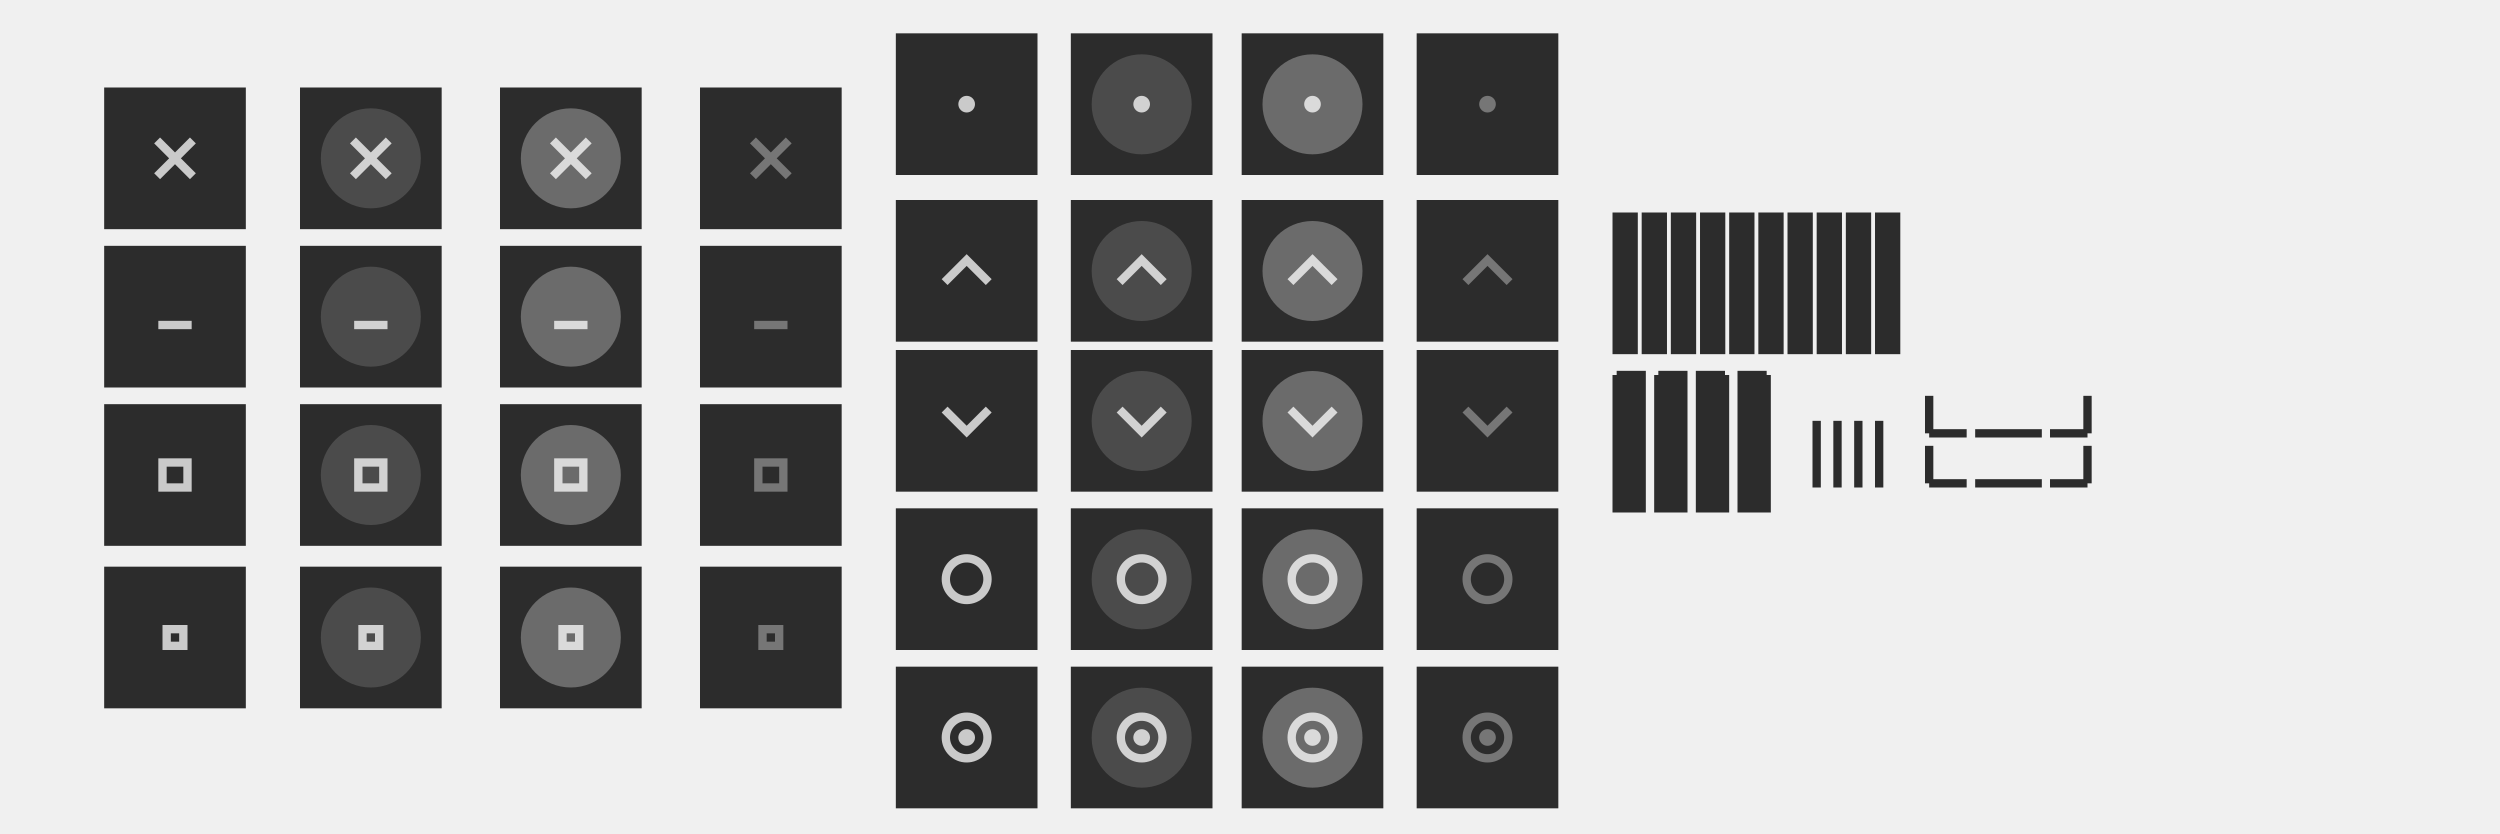
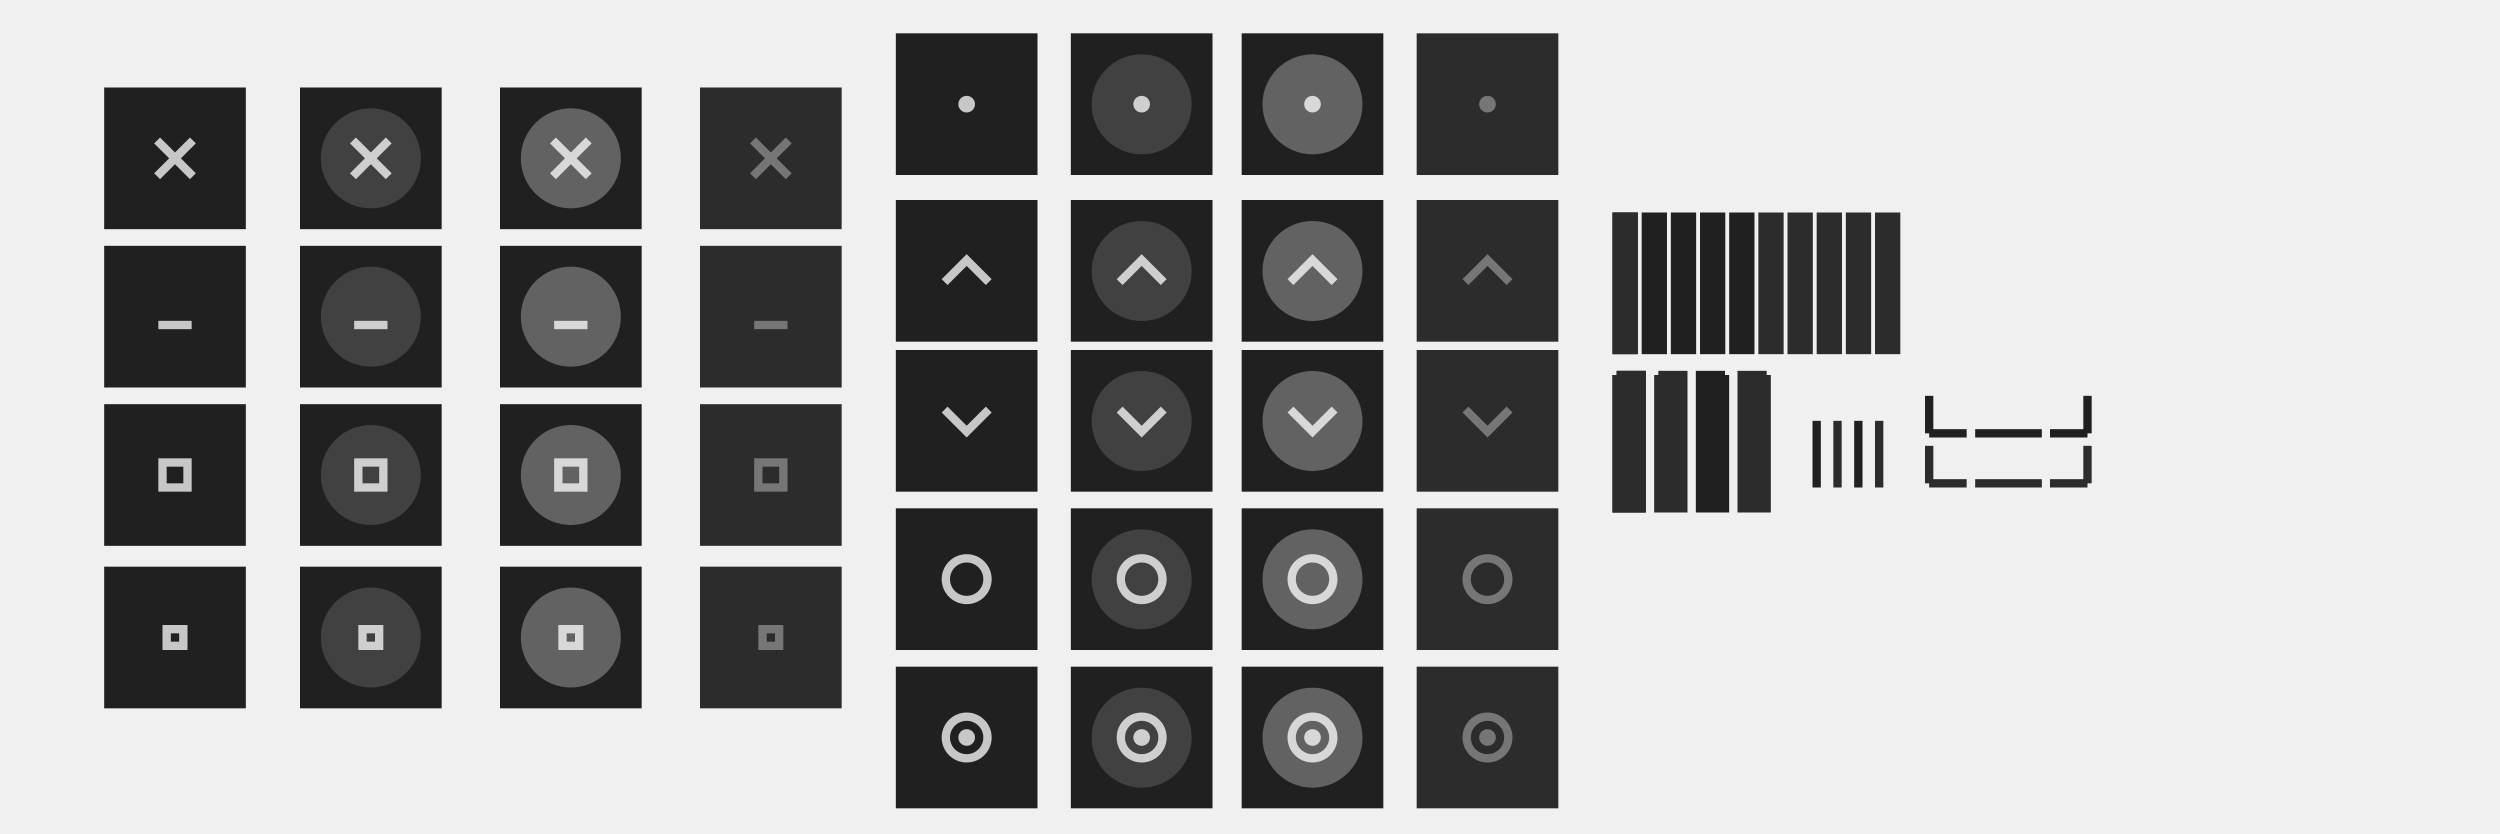
<svg xmlns="http://www.w3.org/2000/svg" xmlns:xlink="http://www.w3.org/1999/xlink" width="600" height="200" version="1.1" viewBox="0 0 600 200">
  <g transform="translate(5 -564.36)">
    <g id="title-1-active" transform="matrix(.17857 0 0 1 381.11 61)">
+       <rect x="5" y="554.36" width="34" height="34" fill="#202020" />
+     </g>
+     <g id="title-1-inactive" transform="matrix(.17857 0 0 1 381.11 61)">
      <rect x="5" y="554.36" width="34" height="34" fill="#2c2c2c" />
    </g>
    <use id="title-2-active" transform="translate(7)" width="100%" height="100%" xlink:href="#title-1-active" />
    <use id="title-3-active" transform="translate(14)" width="100%" height="100%" xlink:href="#title-1-active" />
    <use id="title-4-active" transform="translate(21)" width="100%" height="100%" xlink:href="#title-1-active" />
    <use id="title-5-active" transform="translate(28)" width="100%" height="100%" xlink:href="#title-1-active" />
-     <use id="title-1-inactive" transform="translate(35)" width="100%" height="100%" xlink:href="#title-1-active" />
-     <use id="title-2-inactive" transform="translate(42)" width="100%" height="100%" xlink:href="#title-1-active" />
-     <use id="title-3-inactive" transform="translate(49)" width="100%" height="100%" xlink:href="#title-1-active" />
-     <use id="title-4-inactive" transform="translate(56)" width="100%" height="100%" xlink:href="#title-1-active" />
-     <use id="title-5-inactive" transform="translate(63)" width="100%" height="100%" xlink:href="#title-1-active" />
+     <use id="title-1-inactive" transform="translate(35)" width="100%" height="100%" xlink:href="#title-1-inactive" />
+     <use id="title-2-inactive" transform="translate(42)" width="100%" height="100%" xlink:href="#title-1-inactive" />
+     <use id="title-3-inactive" transform="translate(49)" width="100%" height="100%" xlink:href="#title-1-inactive" />
+     <use id="title-4-inactive" transform="translate(56)" width="100%" height="100%" xlink:href="#title-1-inactive" />
+     <use id="title-5-inactive" transform="translate(63)" width="100%" height="100%" xlink:href="#title-1-inactive" />
    <g id="top-left-active" transform="translate(377 -73)">
+       <path d="m5 731.36-2e-7 29h8l1e-6 -34-7-4e-5 -2e-7 1-1-1e-5z" fill="#202020" />
+     </g>
+     <g id="top-left-inactive" transform="translate(377 -73)">
      <path d="m5 731.36-2e-7 29h8l1e-6 -34-7-4e-5 -2e-7 1-1-1e-5z" fill="#2c2c2c" />
    </g>
-     <use id="top-left-inactive" transform="translate(10)" width="100%" height="100%" xlink:href="#top-left-active" />
+     <use id="top-left-inactive" transform="translate(10)" width="100%" height="100%" xlink:href="#top-left-inactive" />
    <use id="top-right-active" transform="matrix(-1 0 0 1 792 1.0209e-6)" width="100%" height="100%" xlink:href="#top-left-active" />
-     <use id="top-right-inactive" transform="matrix(-1 0 0 1 802 1.0209e-6)" width="100%" height="100%" xlink:href="#top-left-active" />
+     <use id="top-right-inactive" transform="matrix(-1 0 0 1 802 1.0209e-6)" width="100%" height="100%" xlink:href="#top-left-inactive" />
    <g id="left-active" transform="translate(384 -69)">
-       <rect transform="scale(-1,1)" x="-48" y="734.36" width="2" height="16" fill="#2c2c2c" />
+       <rect transform="scale(-1,1)" x="-48" y="734.36" width="2" height="16" fill="#202020" />
    </g>
    <g id="left-inactive" transform="translate(389 -69)">
      <rect transform="scale(-1,1)" x="-48" y="734.36" width="2" height="16" fill="#2c2c2c" />
    </g>
    <g id="right-inactive" transform="matrix(-1 0 0 1 493 -69)">
      <rect transform="scale(-1,1)" x="-48" y="734.36" width="2" height="16" fill="#2c2c2c" />
    </g>
    <g id="right-active" transform="matrix(-1 0 0 1 488 -69)">
-       <rect transform="scale(-1,1)" x="-48" y="734.36" width="2" height="16" fill="#2c2c2c" />
+       <rect transform="scale(-1,1)" x="-48" y="734.36" width="2" height="16" fill="#202020" />
    </g>
    <g id="bottom-left-active" transform="translate(361 -71)">
-       <path d="m98 730.36h-2v9h1v1l9-1.2e-4v-2l-8 1.2e-4z" fill="#2c2c2c" />
+       <path d="m98 730.36h-2v9h1v1l9-1.2e-4v-2l-8 1.2e-4z" fill="#202020" />
    </g>
    <g id="bottom-left-inactive" transform="translate(361 -59)">
      <path d="m98 730.36h-2v9h1v1l9-1.2e-4v-2l-8 1.2e-4z" fill="#2c2c2c" />
    </g>
    <g id="bottom-right-inactive" transform="matrix(-1 0 0 1 593 -59)">
      <path d="m98 730.36h-2v9h1v1l9-1.2e-4v-2l-8 1.2e-4z" fill="#2c2c2c" />
    </g>
    <g id="bottom-right-active" transform="matrix(-1 0 0 1 593 -71)">
-       <path d="m98 730.36h-2v9h1v1l9-1.2e-4v-2l-8 1.2e-4z" fill="#2c2c2c" />
+       <path d="m98 730.36h-2v9h1v1l9-1.2e-4v-2l-8 1.2e-4z" fill="#202020" />
    </g>
    <g id="bottom-active" transform="matrix(0 -1 -1 0 1219.4 715.36)">
-       <rect transform="scale(-1,1)" x="-48" y="734.36" width="2" height="16" fill="#2c2c2c" />
+       <rect transform="scale(-1,1)" x="-48" y="734.36" width="2" height="16" fill="#202020" />
    </g>
    <g id="bottom-inactive" transform="matrix(0 -1 -1 0 1219.4 727.36)">
      <rect transform="scale(-1,1)" x="-48" y="734.36" width="2" height="16" fill="#2c2c2c" />
    </g>
    <g id="hide-prelight" transform="translate(29 36)">
      <g transform="translate(33 33)">
-         <rect x="5" y="554.36" width="34" height="34" fill="#2c2c2c" />
+         <rect x="5" y="554.36" width="34" height="34" fill="#202020" />
      </g>
      <path d="m55 616.36c6.627 0 12-5.373 12-12 0-6.627-5.373-12-12-12-6.628 0-12 5.373-12 12 0 6.627 5.373 12 12 12" fill="#ffffff" fill-rule="evenodd" opacity=".15" />
      <path d="m51 605.36h8v2h-8z" fill="#ffffff" opacity=".75" />
    </g>
    <g id="maximize-prelight" transform="translate(29 41)">
      <g transform="translate(33 66)">
-         <rect x="5" y="554.36" width="34" height="34" fill="#2c2c2c" />
+         <rect x="5" y="554.36" width="34" height="34" fill="#202020" />
      </g>
      <g transform="translate(40 625.36)" enable-background="new">
        <g transform="translate(0 -1028.4)">
          <g id="titlebutton-min-hover" transform="translate(-480,1218)">
            <g transform="translate(-781 -432.64)">
              <g transform="translate(1265,247)" fill="#c0e3ff" />
            </g>
            <rect x="484" y="-185.64" width="16" height="16" fill="none" />
          </g>
        </g>
      </g>
      <path d="m55 649.36c6.627 0 12-5.373 12-12 0-6.627-5.373-12-12-12-6.628 0-12 5.373-12 12 0 6.627 5.373 12 12 12" fill="#ffffff" fill-rule="evenodd" opacity=".15" />
      <path d="m51 633.36v8h8v-8zm2 2h4v4h-4z" fill="#ffffff" opacity=".75" />
    </g>
    <g id="maximize-toggled-prelight" transform="translate(29 47)">
      <g transform="translate(33 99)">
-         <rect x="5" y="554.36" width="34" height="34" fill="#2c2c2c" />
+         <rect x="5" y="554.36" width="34" height="34" fill="#202020" />
      </g>
      <g transform="translate(40 658.36)" enable-background="new">
        <g transform="translate(0 -1028.4)">
          <g transform="translate(-509,1218)">
            <g transform="translate(-781 -432.64)">
              <g transform="translate(1294,247)" fill="#c0e3ff" />
            </g>
            <rect x="513" y="-185.64" width="16" height="16" fill="none" />
          </g>
        </g>
      </g>
      <path d="m55 682.36c6.627 0 12-5.373 12-12s-5.373-12-12-12c-6.628 0-12 5.373-12 12s5.373 12 12 12" fill="#ffffff" fill-rule="evenodd" opacity=".15" />
      <path d="m52 667.36v6h6v-6zm2 2h2v2h-2z" fill="#ffffff" opacity=".75" />
    </g>
    <g id="hide-pressed" transform="translate(44 36)">
      <g transform="translate(66 33)">
-         <rect x="5" y="554.36" width="34" height="34" fill="#2c2c2c" />
+         <rect x="5" y="554.36" width="34" height="34" fill="#202020" />
      </g>
      <g transform="translate(73 592.36)" enable-background="new">
        <g transform="translate(0 -1028.4)">
          <g id="titlebutton-max-active" transform="translate(-408,1218)">
            <g transform="translate(-882 -432.64)">
              <g transform="translate(-132)" />
              <g transform="translate(1294,247)" fill="#c0e3ff" />
            </g>
            <rect x="412" y="-185.64" width="16" height="16" fill="none" />
          </g>
        </g>
      </g>
      <path d="m88 616.36c6.627 0 12-5.373 12-12 0-6.627-5.373-12-12-12-6.628 0-12 5.373-12 12 0 6.627 5.373 12 12 12" fill="#ffffff" fill-rule="evenodd" opacity=".3" />
      <path d="m84 605.36h8v2h-8z" fill="#ffffff" opacity=".75" />
    </g>
    <g id="maximize-pressed" transform="translate(44 41)">
      <g transform="translate(66 66)">
-         <rect x="5" y="554.36" width="34" height="34" fill="#2c2c2c" />
+         <rect x="5" y="554.36" width="34" height="34" fill="#202020" />
      </g>
      <g transform="translate(73 625.36)" enable-background="new">
        <g transform="translate(0 -1028.4)">
          <g id="titlebutton-min-active" transform="translate(-379,1218)">
            <g transform="translate(-882 -432.64)">
              <g transform="translate(-161)" />
              <g transform="translate(1265,247)" fill="#c0e3ff" />
            </g>
            <rect x="383" y="-185.64" width="16" height="16" fill="none" />
          </g>
        </g>
      </g>
      <path d="m88 649.36c6.627 0 12-5.373 12-12s-5.373-12-12-12c-6.628 0-12 5.373-12 12s5.373 12 12 12" fill="#ffffff" fill-rule="evenodd" opacity=".3" />
      <path d="m84 633.36v8h8v-8zm2 2h4v4h-4z" fill="#ffffff" opacity=".75" />
    </g>
    <g id="maximize-toggled-pressed" transform="translate(44 47)">
      <g transform="translate(66 99)">
-         <rect x="5" y="554.36" width="34" height="34" fill="#2c2c2c" />
+         <rect x="5" y="554.36" width="34" height="34" fill="#202020" />
      </g>
      <g transform="translate(73 658.36)" enable-background="new">
        <g transform="translate(0 -1028.4)">
          <g transform="translate(-408,1218)">
            <g transform="translate(-882 -432.64)">
              <g transform="translate(-132)" />
              <g transform="translate(1294,247)" fill="#c0e3ff" />
            </g>
            <rect x="412" y="-185.64" width="16" height="16" fill="none" />
          </g>
        </g>
      </g>
      <path d="m88 682.36c6.627 0 12-5.373 12-12 0-6.627-5.373-12-12-12-6.628 0-12 5.373-12 12 0 6.627 5.373 12 12 12" fill="#ffffff" fill-rule="evenodd" opacity=".3" />
      <path d="m85 667.36v6h6v-6zm2 2h2v2h-2z" fill="#ffffff" opacity=".75" />
    </g>
    <g id="menu-prelight" transform="translate(-3,18)">
      <g transform="translate(250 -33)">
        <g transform="translate(0 33)">
-           <rect x="5" y="554.36" width="34" height="34" fill="#2c2c2c" />
+           <rect x="5" y="554.36" width="34" height="34" fill="#202020" />
        </g>
        <g transform="translate(7 592.36)" enable-background="new">
          <g transform="translate(0 -1028.4)">
            <g transform="translate(-612,1218)" opacity=".8">
              <g transform="translate(-781 -432.64)" opacity="1">
                <g transform="translate(-29)" opacity="1" />
              </g>
              <rect x="616" y="-185.64" width="16" height="16" fill="none" opacity="1" />
            </g>
          </g>
        </g>
        <g transform="translate(7 -436)" enable-background="new">
          <path d="m15 1052.4c6.627 0 12-5.373 12-12 0-6.627-5.373-12-12-12-6.628 0-12 5.373-12 12 0 6.627 5.373 12 12 12" fill="#ffffff" fill-rule="evenodd" opacity=".15" />
        </g>
      </g>
      <circle cx="272" cy="571.36" r="2" fill="#ffffff" opacity=".75" />
    </g>
    <g id="shade-prelight" transform="translate(-3 23)">
      <g transform="translate(250 2.0001)">
        <g transform="translate(0 33)">
-           <rect x="5" y="554.36" width="34" height="34" fill="#2c2c2c" />
+           <rect x="5" y="554.36" width="34" height="34" fill="#202020" />
        </g>
        <g transform="translate(7 592.36)" enable-background="new">
          <g transform="translate(0 -1028.4)">
            <g transform="translate(-612,1218)" opacity=".8">
              <g transform="translate(-781 -432.64)" opacity="1">
                <g transform="translate(-29)" opacity="1" />
              </g>
              <rect x="616" y="-185.64" width="16" height="16" fill="none" opacity="1" />
            </g>
          </g>
        </g>
        <g transform="translate(7 -436)" enable-background="new">
          <path d="m15 1052.4c6.627 0 12-5.373 12-12 0-6.628-5.373-12-12-12-6.628 0-12 5.372-12 12 0 6.627 5.373 12 12 12" fill="#ffffff" fill-rule="evenodd" opacity=".15" />
        </g>
      </g>
      <path d="m266 608.36 1.41 1.41 4.59-4.59 4.59 4.59 1.41-1.41-6-6z" fill="#ffffff" opacity=".75" />
    </g>
    <g id="shade-toggled-prelight" transform="translate(-3 24)">
      <g transform="translate(250 37)">
        <g transform="translate(0 33)">
-           <rect x="5" y="554.36" width="34" height="34" fill="#2c2c2c" />
+           <rect x="5" y="554.36" width="34" height="34" fill="#202020" />
        </g>
        <g transform="translate(7 592.36)" enable-background="new">
          <g transform="translate(0 -1028.4)">
            <g transform="translate(-612,1218)" opacity=".8">
              <g transform="translate(-781 -432.64)" opacity="1">
                <g transform="translate(-29)" opacity="1" />
              </g>
              <rect x="616" y="-185.64" width="16" height="16" fill="none" opacity="1" />
            </g>
          </g>
        </g>
        <g transform="translate(7 -436)" enable-background="new">
          <path d="m15 1052.4c6.627 0 12-5.373 12-12 0-6.628-5.373-12-12-12-6.628 0-12 5.372-12 12 0 6.627 5.373 12 12 12" fill="#ffffff" fill-rule="evenodd" opacity=".15" />
        </g>
      </g>
      <path d="m266 639.36 1.41-1.41 4.59 4.59 4.59-4.59 1.41 1.41-6 6z" fill="#ffffff" opacity=".75" />
    </g>
    <g id="stick-prelight" transform="translate(-3 27.59)">
      <g transform="translate(250 71.41)">
        <g transform="translate(0 33)">
-           <rect x="5" y="554.36" width="34" height="34" fill="#2c2c2c" />
+           <rect x="5" y="554.36" width="34" height="34" fill="#202020" />
        </g>
        <g transform="translate(7 592.36)" enable-background="new">
          <g transform="translate(0 -1028.4)">
            <g transform="translate(-612,1218)" opacity=".8">
              <g transform="translate(-781 -432.64)" opacity="1">
                <g transform="translate(-29)" opacity="1" />
              </g>
              <rect x="616" y="-185.64" width="16" height="16" fill="none" opacity="1" />
            </g>
          </g>
        </g>
        <g transform="translate(7 -436)" enable-background="new">
          <path d="m15 1052.4c6.627 0 12-5.373 12-12 0-6.628-5.373-12-12-12-6.628 0-12 5.372-12 12 0 6.627 5.373 12 12 12" fill="#ffffff" fill-rule="evenodd" opacity=".15" />
        </g>
      </g>
      <path d="m272 669.77a6 6 0 0 0-6 6 6 6 0 0 0 6 6 6 6 0 0 0 6-6 6 6 0 0 0-6-6zm0 2a4 4 0 0 1 4 4 4 4 0 0 1-4 4 4 4 0 0 1-4-4 4 4 0 0 1 4-4z" fill="#ffffff" opacity=".75" />
    </g>
    <g id="stick-toggled-prelight" transform="translate(-3 28)">
      <g transform="translate(250 109)">
        <g transform="translate(0 33)">
-           <rect x="5" y="554.36" width="34" height="34" fill="#2c2c2c" />
+           <rect x="5" y="554.36" width="34" height="34" fill="#202020" />
        </g>
        <g transform="translate(7 592.36)" enable-background="new">
          <g transform="translate(0 -1028.4)">
            <g transform="translate(-612,1218)" opacity=".8">
              <g transform="translate(-781 -432.64)" opacity="1">
                <g transform="translate(-29)" opacity="1" />
              </g>
              <rect x="616" y="-185.64" width="16" height="16" fill="none" opacity="1" />
            </g>
          </g>
        </g>
        <g transform="translate(7 -436)" enable-background="new">
          <path d="m15 1052.4c6.627 0 12-5.373 12-12 0-6.627-5.373-12-12-12-6.628 0-12 5.373-12 12 0 6.627 5.373 12 12 12" fill="#ffffff" fill-rule="evenodd" opacity=".15" />
        </g>
      </g>
      <path d="m272 707.36a6 6 0 0 0-6 6 6 6 0 0 0 6 6 6 6 0 0 0 6-6 6 6 0 0 0-6-6zm0 2a4 4 0 0 1 4 4 4 4 0 0 1-4 4 4 4 0 0 1-4-4 4 4 0 0 1 4-4z" fill="#ffffff" opacity=".75" />
      <circle cx="272" cy="713.36" r="2" fill="#ffffff" opacity=".75" />
    </g>
    <g id="menu-pressed" transform="translate(38,18)">
      <g transform="translate(250 -33)">
        <g transform="translate(0 33)">
-           <rect x="5" y="554.36" width="34" height="34" fill="#2c2c2c" />
+           <rect x="5" y="554.36" width="34" height="34" fill="#202020" />
        </g>
        <g transform="translate(7 592.36)" enable-background="new">
          <g transform="translate(0 -1028.4)">
            <g transform="translate(-612,1218)" opacity=".8">
              <g transform="translate(-781 -432.64)" opacity="1">
                <g transform="translate(-29)" opacity="1" />
              </g>
              <rect x="616" y="-185.64" width="16" height="16" fill="none" opacity="1" />
            </g>
          </g>
        </g>
        <g transform="translate(7 -436)" enable-background="new">
          <path d="m15 1052.4c6.627 0 12-5.373 12-12 0-6.627-5.373-12-12-12-6.628 0-12 5.373-12 12 0 6.627 5.373 12 12 12" fill="#ffffff" fill-rule="evenodd" opacity=".3" />
        </g>
      </g>
      <circle cx="272" cy="571.36" r="2" fill="#ffffff" opacity=".75" />
    </g>
    <g id="shade-pressed" transform="translate(38 23)">
      <g transform="translate(250 2.0001)">
        <g transform="translate(0 33)">
-           <rect x="5" y="554.36" width="34" height="34" fill="#2c2c2c" />
+           <rect x="5" y="554.36" width="34" height="34" fill="#202020" />
        </g>
        <g transform="translate(7 592.36)" enable-background="new">
          <g transform="translate(0 -1028.4)">
            <g transform="translate(-612,1218)" opacity=".8">
              <g transform="translate(-781 -432.64)" opacity="1">
                <g transform="translate(-29)" opacity="1" />
              </g>
              <rect x="616" y="-185.64" width="16" height="16" fill="none" opacity="1" />
            </g>
          </g>
        </g>
        <g transform="translate(7 -436)" enable-background="new">
          <path d="m15 1052.4c6.627 0 12-5.373 12-12 0-6.628-5.373-12-12-12-6.628 0-12 5.372-12 12 0 6.627 5.373 12 12 12" fill="#ffffff" fill-rule="evenodd" opacity=".3" />
        </g>
      </g>
      <path d="m266 608.36 1.41 1.41 4.59-4.59 4.59 4.59 1.41-1.41-6-6z" fill="#ffffff" opacity=".75" />
    </g>
    <g id="shade-toggled-pressed" transform="translate(38 24)">
      <g transform="translate(250 37)">
        <g transform="translate(0 33)">
-           <rect x="5" y="554.36" width="34" height="34" fill="#2c2c2c" />
+           <rect x="5" y="554.36" width="34" height="34" fill="#202020" />
        </g>
        <g transform="translate(7 592.36)" enable-background="new">
          <g transform="translate(0 -1028.4)">
            <g transform="translate(-612,1218)" opacity=".8">
              <g transform="translate(-781 -432.64)" opacity="1">
                <g transform="translate(-29)" opacity="1" />
              </g>
              <rect x="616" y="-185.64" width="16" height="16" fill="none" opacity="1" />
            </g>
          </g>
        </g>
        <g transform="translate(7 -436)" enable-background="new">
          <path d="m15 1052.4c6.627 0 12-5.373 12-12 0-6.628-5.373-12-12-12-6.628 0-12 5.372-12 12 0 6.627 5.373 12 12 12" fill="#ffffff" fill-rule="evenodd" opacity=".3" />
        </g>
      </g>
      <path d="m266 639.36 1.41-1.41 4.59 4.59 4.59-4.59 1.41 1.41-6 6z" fill="#ffffff" opacity=".75" />
    </g>
    <g id="stick-pressed" transform="translate(38 27.59)">
      <g transform="translate(250 71.41)">
        <g transform="translate(0 33)">
-           <rect x="5" y="554.36" width="34" height="34" fill="#2c2c2c" />
+           <rect x="5" y="554.36" width="34" height="34" fill="#202020" />
        </g>
        <g transform="translate(7 592.36)" enable-background="new">
          <g transform="translate(0 -1028.4)">
            <g transform="translate(-612,1218)" opacity=".8">
              <g transform="translate(-781 -432.64)" opacity="1">
                <g transform="translate(-29)" opacity="1" />
              </g>
              <rect x="616" y="-185.64" width="16" height="16" fill="none" opacity="1" />
            </g>
          </g>
        </g>
        <g transform="translate(7 -436)" enable-background="new">
          <path d="m15 1052.4c6.627 0 12-5.372 12-12 0-6.627-5.373-12-12-12-6.628 0-12 5.372-12 12 0 6.628 5.373 12 12 12" fill="#ffffff" fill-rule="evenodd" opacity=".3" />
        </g>
      </g>
      <path d="m272 669.77a6 6 0 0 0-6 6 6 6 0 0 0 6 6 6 6 0 0 0 6-6 6 6 0 0 0-6-6zm0 2a4 4 0 0 1 4 4 4 4 0 0 1-4 4 4 4 0 0 1-4-4 4 4 0 0 1 4-4z" fill="#ffffff" opacity=".75" />
    </g>
    <g id="stick-toggled-pressed" transform="translate(38 28)">
      <g transform="translate(250 109)">
        <g transform="translate(0 33)">
-           <rect x="5" y="554.36" width="34" height="34" fill="#2c2c2c" />
+           <rect x="5" y="554.36" width="34" height="34" fill="#202020" />
        </g>
        <g transform="translate(7 592.36)" enable-background="new">
          <g transform="translate(0 -1028.4)">
            <g transform="translate(-612,1218)" opacity=".8">
              <g transform="translate(-781 -432.64)" opacity="1">
                <g transform="translate(-29)" opacity="1" />
              </g>
              <rect x="616" y="-185.64" width="16" height="16" fill="none" opacity="1" />
            </g>
          </g>
        </g>
        <g transform="translate(7 -436)" enable-background="new">
          <path d="m15 1052.4c6.627 0 12-5.373 12-12 0-6.627-5.373-12-12-12-6.628 0-12 5.373-12 12 0 6.627 5.373 12 12 12" fill="#ffffff" fill-rule="evenodd" opacity=".3" />
        </g>
      </g>
      <path d="m272 707.36a6 6 0 0 0-6 6 6 6 0 0 0 6 6 6 6 0 0 0 6-6 6 6 0 0 0-6-6zm0 2a4 4 0 0 1 4 4 4 4 0 0 1-4 4 4 4 0 0 1-4-4 4 4 0 0 1 4-4z" fill="#ffffff" opacity=".75" />
      <circle cx="272" cy="713.36" r="2" fill="#ffffff" opacity=".75" />
    </g>
    <g id="close-prelight" transform="translate(29 31)">
      <g transform="translate(33 -2.2617e-5)">
-         <rect x="5" y="554.36" width="34" height="34" fill="#2c2c2c" />
+         <rect x="5" y="554.36" width="34" height="34" fill="#202020" />
      </g>
      <path d="m55 583.36c6.627 0 12-5.373 12-12 0-6.627-5.373-12-12-12-6.628 0-12 5.373-12 12 0 6.627 5.373 12 12 12" fill="#ffffff" fill-rule="evenodd" opacity=".15" />
      <path d="m51.41 566.36-1.41 1.41 3.59 3.59-3.59 3.59 1.41 1.41 3.59-3.59 3.59 3.59 1.41-1.41-3.59-3.59 3.59-3.59-1.41-1.41-3.59 3.59z" fill="#ffffff" opacity=".75" />
    </g>
    <g id="close-pressed" transform="translate(44 31)">
      <g transform="translate(66 -2.2617e-5)">
-         <rect x="5" y="554.36" width="34" height="34" fill="#2c2c2c" />
+         <rect x="5" y="554.36" width="34" height="34" fill="#202020" />
      </g>
      <g transform="translate(73 559.36)" enable-background="new">
        <g transform="translate(0 -1028.4)">
          <g id="titlebutton-close-active" transform="translate(-437,1218)">
            <g transform="translate(-882 -432.64)">
              <g transform="translate(-103)" />
              <g transform="translate(1323 246.87)" fill="#ffffff">
                <g transform="matrix(.75 0 0 .75 2 2.0547)" fill="#ffffff">
                  <g transform="translate(-60,-518)" fill="#ffffff" />
                </g>
              </g>
            </g>
            <rect x="441" y="-185.64" width="16" height="16" fill="none" />
          </g>
        </g>
      </g>
      <path d="m88 583.36c6.627 0 12-5.373 12-12 0-6.627-5.373-12-12-12-6.628 0-12 5.373-12 12 0 6.627 5.373 12 12 12" fill="#ffffff" fill-rule="evenodd" opacity=".3" />
      <path d="m84.41 566.36-1.41 1.41 3.59 3.59-3.59 3.59 1.41 1.41 3.59-3.59 3.59 3.59 1.41-1.41-3.59-3.59 3.59-3.59-1.41-1.41-3.59 3.59z" fill="#ffffff" opacity=".75" />
    </g>
    <g id="hide-active" transform="translate(-18 36)">
      <g transform="translate(33 33)">
-         <rect x="5" y="554.36" width="34" height="34" fill="#2c2c2c" />
+         <rect x="5" y="554.36" width="34" height="34" fill="#202020" />
      </g>
      <path d="m51 605.36h8v2h-8z" fill="#ffffff" opacity=".75" />
    </g>
    <g id="maximize-active" transform="translate(-18 41)">
      <g transform="translate(33 66)">
-         <rect x="5" y="554.36" width="34" height="34" fill="#2c2c2c" />
+         <rect x="5" y="554.36" width="34" height="34" fill="#202020" />
      </g>
      <g transform="translate(40 625.36)" enable-background="new">
        <g transform="translate(0 -1028.4)">
          <g transform="translate(-480,1218)">
            <g transform="translate(-781 -432.64)">
              <g transform="translate(1265,247)" fill="#c0e3ff" />
            </g>
            <rect x="484" y="-185.64" width="16" height="16" fill="none" />
          </g>
        </g>
      </g>
      <path d="m51 633.36v8h8v-8zm2 2h4v4h-4z" fill="#ffffff" opacity=".75" />
    </g>
    <g id="maximize-toggled-active" transform="translate(-18 47)">
      <g transform="translate(33 99)">
-         <rect x="5" y="554.36" width="34" height="34" fill="#2c2c2c" />
+         <rect x="5" y="554.36" width="34" height="34" fill="#202020" />
      </g>
      <g transform="translate(40 658.36)" enable-background="new">
        <g transform="translate(0 -1028.4)">
          <g transform="translate(-509,1218)">
            <g transform="translate(-781 -432.64)">
              <g transform="translate(1294,247)" fill="#c0e3ff" />
            </g>
            <rect x="513" y="-185.64" width="16" height="16" fill="none" />
          </g>
        </g>
      </g>
      <path d="m52 667.36v6h6v-6zm2 2h2v2h-2z" fill="#ffffff" opacity=".75" />
    </g>
    <g id="close-active" transform="translate(-18 31)">
      <g transform="translate(33 -2.2617e-5)">
-         <rect x="5" y="554.36" width="34" height="34" fill="#2c2c2c" />
+         <rect x="5" y="554.36" width="34" height="34" fill="#202020" />
      </g>
      <path d="m51.41 566.36-1.41 1.41 3.59 3.59-3.59 3.59 1.41 1.41 3.59-3.59 3.59 3.59 1.41-1.41-3.59-3.59 3.59-3.59-1.41-1.41-3.59 3.59z" fill="#ffffff" opacity=".75" />
    </g>
    <g id="hide-inactive" transform="translate(125 36)">
      <g transform="translate(33 33)">
        <rect x="5" y="554.36" width="34" height="34" fill="#2c2c2c" />
      </g>
      <path d="m51 605.36h8v2h-8z" fill="#ffffff" opacity=".35" />
    </g>
    <g id="maximize-inactive" transform="translate(125 41)">
      <g transform="translate(33 66)">
        <rect x="5" y="554.36" width="34" height="34" fill="#2c2c2c" />
      </g>
      <g transform="translate(40 625.36)" enable-background="new">
        <g transform="translate(0 -1028.4)">
          <g transform="translate(-480,1218)">
            <g transform="translate(-781 -432.64)">
              <g transform="translate(1265,247)" fill="#c0e3ff" />
            </g>
            <rect x="484" y="-185.64" width="16" height="16" fill="none" />
          </g>
        </g>
      </g>
      <path d="m51 633.36v8h8v-8zm2 2h4v4h-4z" fill="#ffffff" opacity=".35" />
    </g>
    <g id="maximize-toggled-inactive" transform="translate(125 47)">
      <g transform="translate(33 99)">
        <rect x="5" y="554.36" width="34" height="34" fill="#2c2c2c" />
      </g>
      <g transform="translate(40 658.36)" enable-background="new">
        <g transform="translate(0 -1028.4)">
          <g transform="translate(-509,1218)">
            <g transform="translate(-781 -432.64)">
              <g transform="translate(1294,247)" fill="#c0e3ff" />
            </g>
            <rect x="513" y="-185.64" width="16" height="16" fill="none" />
          </g>
        </g>
      </g>
      <path d="m52 667.36v6h6v-6zm2 2h2v2h-2z" fill="#ffffff" opacity=".35" />
    </g>
    <g id="close-inactive" transform="translate(125 31)">
      <g transform="translate(33 -2.2617e-5)">
        <rect x="5" y="554.36" width="34" height="34" fill="#2c2c2c" />
      </g>
      <path d="m51.41 566.36-1.41 1.41 3.59 3.59-3.59 3.59 1.41 1.41 3.59-3.59 3.59 3.59 1.41-1.41-3.59-3.59 3.59-3.59-1.41-1.41-3.59 3.59z" fill="#ffffff" opacity=".35" />
    </g>
    <g id="menu-active" transform="translate(-45,18)">
      <g transform="translate(250 -33)">
        <g transform="translate(0 33)">
-           <rect x="5" y="554.36" width="34" height="34" fill="#2c2c2c" />
+           <rect x="5" y="554.36" width="34" height="34" fill="#202020" />
        </g>
        <g transform="translate(7 592.36)" enable-background="new">
          <g transform="translate(0 -1028.4)">
            <g transform="translate(-612,1218)" opacity=".8">
              <g transform="translate(-781 -432.64)" opacity="1">
                <g transform="translate(-29)" opacity="1" />
              </g>
              <rect x="616" y="-185.64" width="16" height="16" fill="none" opacity="1" />
            </g>
          </g>
        </g>
      </g>
      <circle cx="272" cy="571.36" r="2" fill="#ffffff" opacity=".75" />
    </g>
    <g id="shade-active" transform="translate(-45 23)">
      <g transform="translate(250 2.0001)">
        <g transform="translate(0 33)">
-           <rect x="5" y="554.36" width="34" height="34" fill="#2c2c2c" />
+           <rect x="5" y="554.36" width="34" height="34" fill="#202020" />
        </g>
        <g transform="translate(7 592.36)" enable-background="new">
          <g transform="translate(0 -1028.4)">
            <g transform="translate(-612,1218)" opacity=".8">
              <g transform="translate(-781 -432.64)" opacity="1">
                <g transform="translate(-29)" opacity="1" />
              </g>
              <rect x="616" y="-185.64" width="16" height="16" fill="none" opacity="1" />
            </g>
          </g>
        </g>
      </g>
      <path d="m266 608.36 1.41 1.41 4.59-4.59 4.59 4.59 1.41-1.41-6-6z" fill="#ffffff" opacity=".75" />
    </g>
    <g id="shade-toggled-active" transform="translate(-45 24)">
      <g transform="translate(250 37)">
        <g transform="translate(0 33)">
-           <rect x="5" y="554.36" width="34" height="34" fill="#2c2c2c" />
+           <rect x="5" y="554.36" width="34" height="34" fill="#202020" />
        </g>
        <g transform="translate(7 592.36)" enable-background="new">
          <g transform="translate(0 -1028.4)">
            <g transform="translate(-612,1218)" opacity=".8">
              <g transform="translate(-781 -432.64)" opacity="1">
                <g transform="translate(-29)" opacity="1" />
              </g>
              <rect x="616" y="-185.64" width="16" height="16" fill="none" opacity="1" />
            </g>
          </g>
        </g>
      </g>
      <path d="m266 639.36 1.41-1.41 4.59 4.59 4.59-4.59 1.41 1.41-6 6z" fill="#ffffff" opacity=".75" />
    </g>
    <g id="stick-active" transform="translate(-45 27.59)">
      <g transform="translate(250 71.41)">
        <g transform="translate(0 33)">
-           <rect x="5" y="554.36" width="34" height="34" fill="#2c2c2c" />
+           <rect x="5" y="554.36" width="34" height="34" fill="#202020" />
        </g>
        <g transform="translate(7 592.36)" enable-background="new">
          <g transform="translate(0 -1028.4)">
            <g transform="translate(-612,1218)" opacity=".8">
              <g transform="translate(-781 -432.64)" opacity="1">
                <g transform="translate(-29)" opacity="1" />
              </g>
              <rect x="616" y="-185.64" width="16" height="16" fill="none" opacity="1" />
            </g>
          </g>
        </g>
      </g>
      <path d="m272 669.77a6 6 0 0 0-6 6 6 6 0 0 0 6 6 6 6 0 0 0 6-6 6 6 0 0 0-6-6zm0 2a4 4 0 0 1 4 4 4 4 0 0 1-4 4 4 4 0 0 1-4-4 4 4 0 0 1 4-4z" fill="#ffffff" opacity=".75" />
    </g>
    <g id="stick-toggled-active" transform="translate(-45 28)">
      <g transform="translate(250 109)">
        <g transform="translate(0 33)">
-           <rect x="5" y="554.36" width="34" height="34" fill="#2c2c2c" />
+           <rect x="5" y="554.36" width="34" height="34" fill="#202020" />
        </g>
        <g transform="translate(7 592.36)" enable-background="new">
          <g transform="translate(0 -1028.4)">
            <g transform="translate(-612,1218)" opacity=".8">
              <g transform="translate(-781 -432.64)" opacity="1">
                <g transform="translate(-29)" opacity="1" />
              </g>
              <rect x="616" y="-185.64" width="16" height="16" fill="none" opacity="1" />
            </g>
          </g>
        </g>
      </g>
      <path d="m272 707.36a6 6 0 0 0-6 6 6 6 0 0 0 6 6 6 6 0 0 0 6-6 6 6 0 0 0-6-6zm0 2a4 4 0 0 1 4 4 4 4 0 0 1-4 4 4 4 0 0 1-4-4 4 4 0 0 1 4-4z" fill="#ffffff" opacity=".75" />
      <circle cx="272" cy="713.36" r="2" fill="#ffffff" opacity=".75" />
    </g>
    <g id="menu-inactive" transform="translate(80,18)">
      <g transform="translate(250 -33)">
        <g transform="translate(0 33)">
          <rect x="5" y="554.36" width="34" height="34" fill="#2c2c2c" />
        </g>
        <g transform="translate(7 592.36)" enable-background="new">
          <g transform="translate(0 -1028.4)">
            <g transform="translate(-612,1218)" opacity=".8">
              <g transform="translate(-781 -432.64)" opacity="1">
                <g transform="translate(-29)" opacity="1" />
              </g>
              <rect x="616" y="-185.64" width="16" height="16" fill="none" opacity="1" />
            </g>
          </g>
        </g>
      </g>
      <circle cx="272" cy="571.36" r="2" fill="#ffffff" opacity=".35" />
    </g>
    <g id="shade-inactive" transform="translate(80 23)">
      <g transform="translate(250 2.0001)">
        <g transform="translate(0 33)">
          <rect x="5" y="554.36" width="34" height="34" fill="#2c2c2c" />
        </g>
        <g transform="translate(7 592.36)" enable-background="new">
          <g transform="translate(0 -1028.4)">
            <g transform="translate(-612,1218)" opacity=".8">
              <g transform="translate(-781 -432.64)" opacity="1">
                <g transform="translate(-29)" opacity="1" />
              </g>
              <rect x="616" y="-185.64" width="16" height="16" fill="none" opacity="1" />
            </g>
          </g>
        </g>
      </g>
      <path d="m266 608.36 1.41 1.41 4.59-4.59 4.59 4.59 1.41-1.41-6-6z" fill="#ffffff" opacity=".35" />
    </g>
    <g id="shade-toggled-inactive" transform="translate(80 24)">
      <g transform="translate(250 37)">
        <g transform="translate(0 33)">
          <rect x="5" y="554.36" width="34" height="34" fill="#2c2c2c" />
        </g>
        <g transform="translate(7 592.36)" enable-background="new">
          <g transform="translate(0 -1028.4)">
            <g transform="translate(-612,1218)" opacity=".8">
              <g transform="translate(-781 -432.64)" opacity="1">
                <g transform="translate(-29)" opacity="1" />
              </g>
              <rect x="616" y="-185.64" width="16" height="16" fill="none" opacity="1" />
            </g>
          </g>
        </g>
      </g>
      <path d="m266 639.36 1.41-1.41 4.59 4.59 4.59-4.59 1.41 1.41-6 6z" fill="#ffffff" opacity=".35" />
    </g>
    <g id="stick-inactive" transform="translate(80 27.59)">
      <g transform="translate(250 71.41)">
        <g transform="translate(0 33)">
          <rect x="5" y="554.36" width="34" height="34" fill="#2c2c2c" />
        </g>
        <g transform="translate(7 592.36)" enable-background="new">
          <g transform="translate(0 -1028.4)">
            <g transform="translate(-612,1218)" opacity=".8">
              <g transform="translate(-781 -432.64)" opacity="1">
                <g transform="translate(-29)" opacity="1" />
              </g>
              <rect x="616" y="-185.64" width="16" height="16" fill="none" opacity="1" />
            </g>
          </g>
        </g>
      </g>
      <path d="m272 669.77a6 6 0 0 0-6 6 6 6 0 0 0 6 6 6 6 0 0 0 6-6 6 6 0 0 0-6-6zm0 2a4 4 0 0 1 4 4 4 4 0 0 1-4 4 4 4 0 0 1-4-4 4 4 0 0 1 4-4z" fill="#ffffff" opacity=".35" />
    </g>
    <g id="stick-toggled-inactive" transform="translate(80 28)">
      <g transform="translate(250 109)">
        <g transform="translate(0 33)">
          <rect x="5" y="554.36" width="34" height="34" fill="#2c2c2c" />
        </g>
        <g transform="translate(7 592.36)" enable-background="new">
          <g transform="translate(0 -1028.4)">
            <g transform="translate(-612,1218)" opacity=".8">
              <g transform="translate(-781 -432.64)" opacity="1">
                <g transform="translate(-29)" opacity="1" />
              </g>
              <rect x="616" y="-185.64" width="16" height="16" fill="none" opacity="1" />
            </g>
          </g>
        </g>
      </g>
      <path d="m272 707.36a6 6 0 0 0-6 6 6 6 0 0 0 6 6 6 6 0 0 0 6-6 6 6 0 0 0-6-6zm0 2a4 4 0 0 1 4 4 4 4 0 0 1-4 4 4 4 0 0 1-4-4 4 4 0 0 1 4-4z" fill="#ffffff" opacity=".35" />
      <circle cx="272" cy="713.36" r="2" fill="#ffffff" opacity=".35" />
    </g>
  </g>
</svg>
